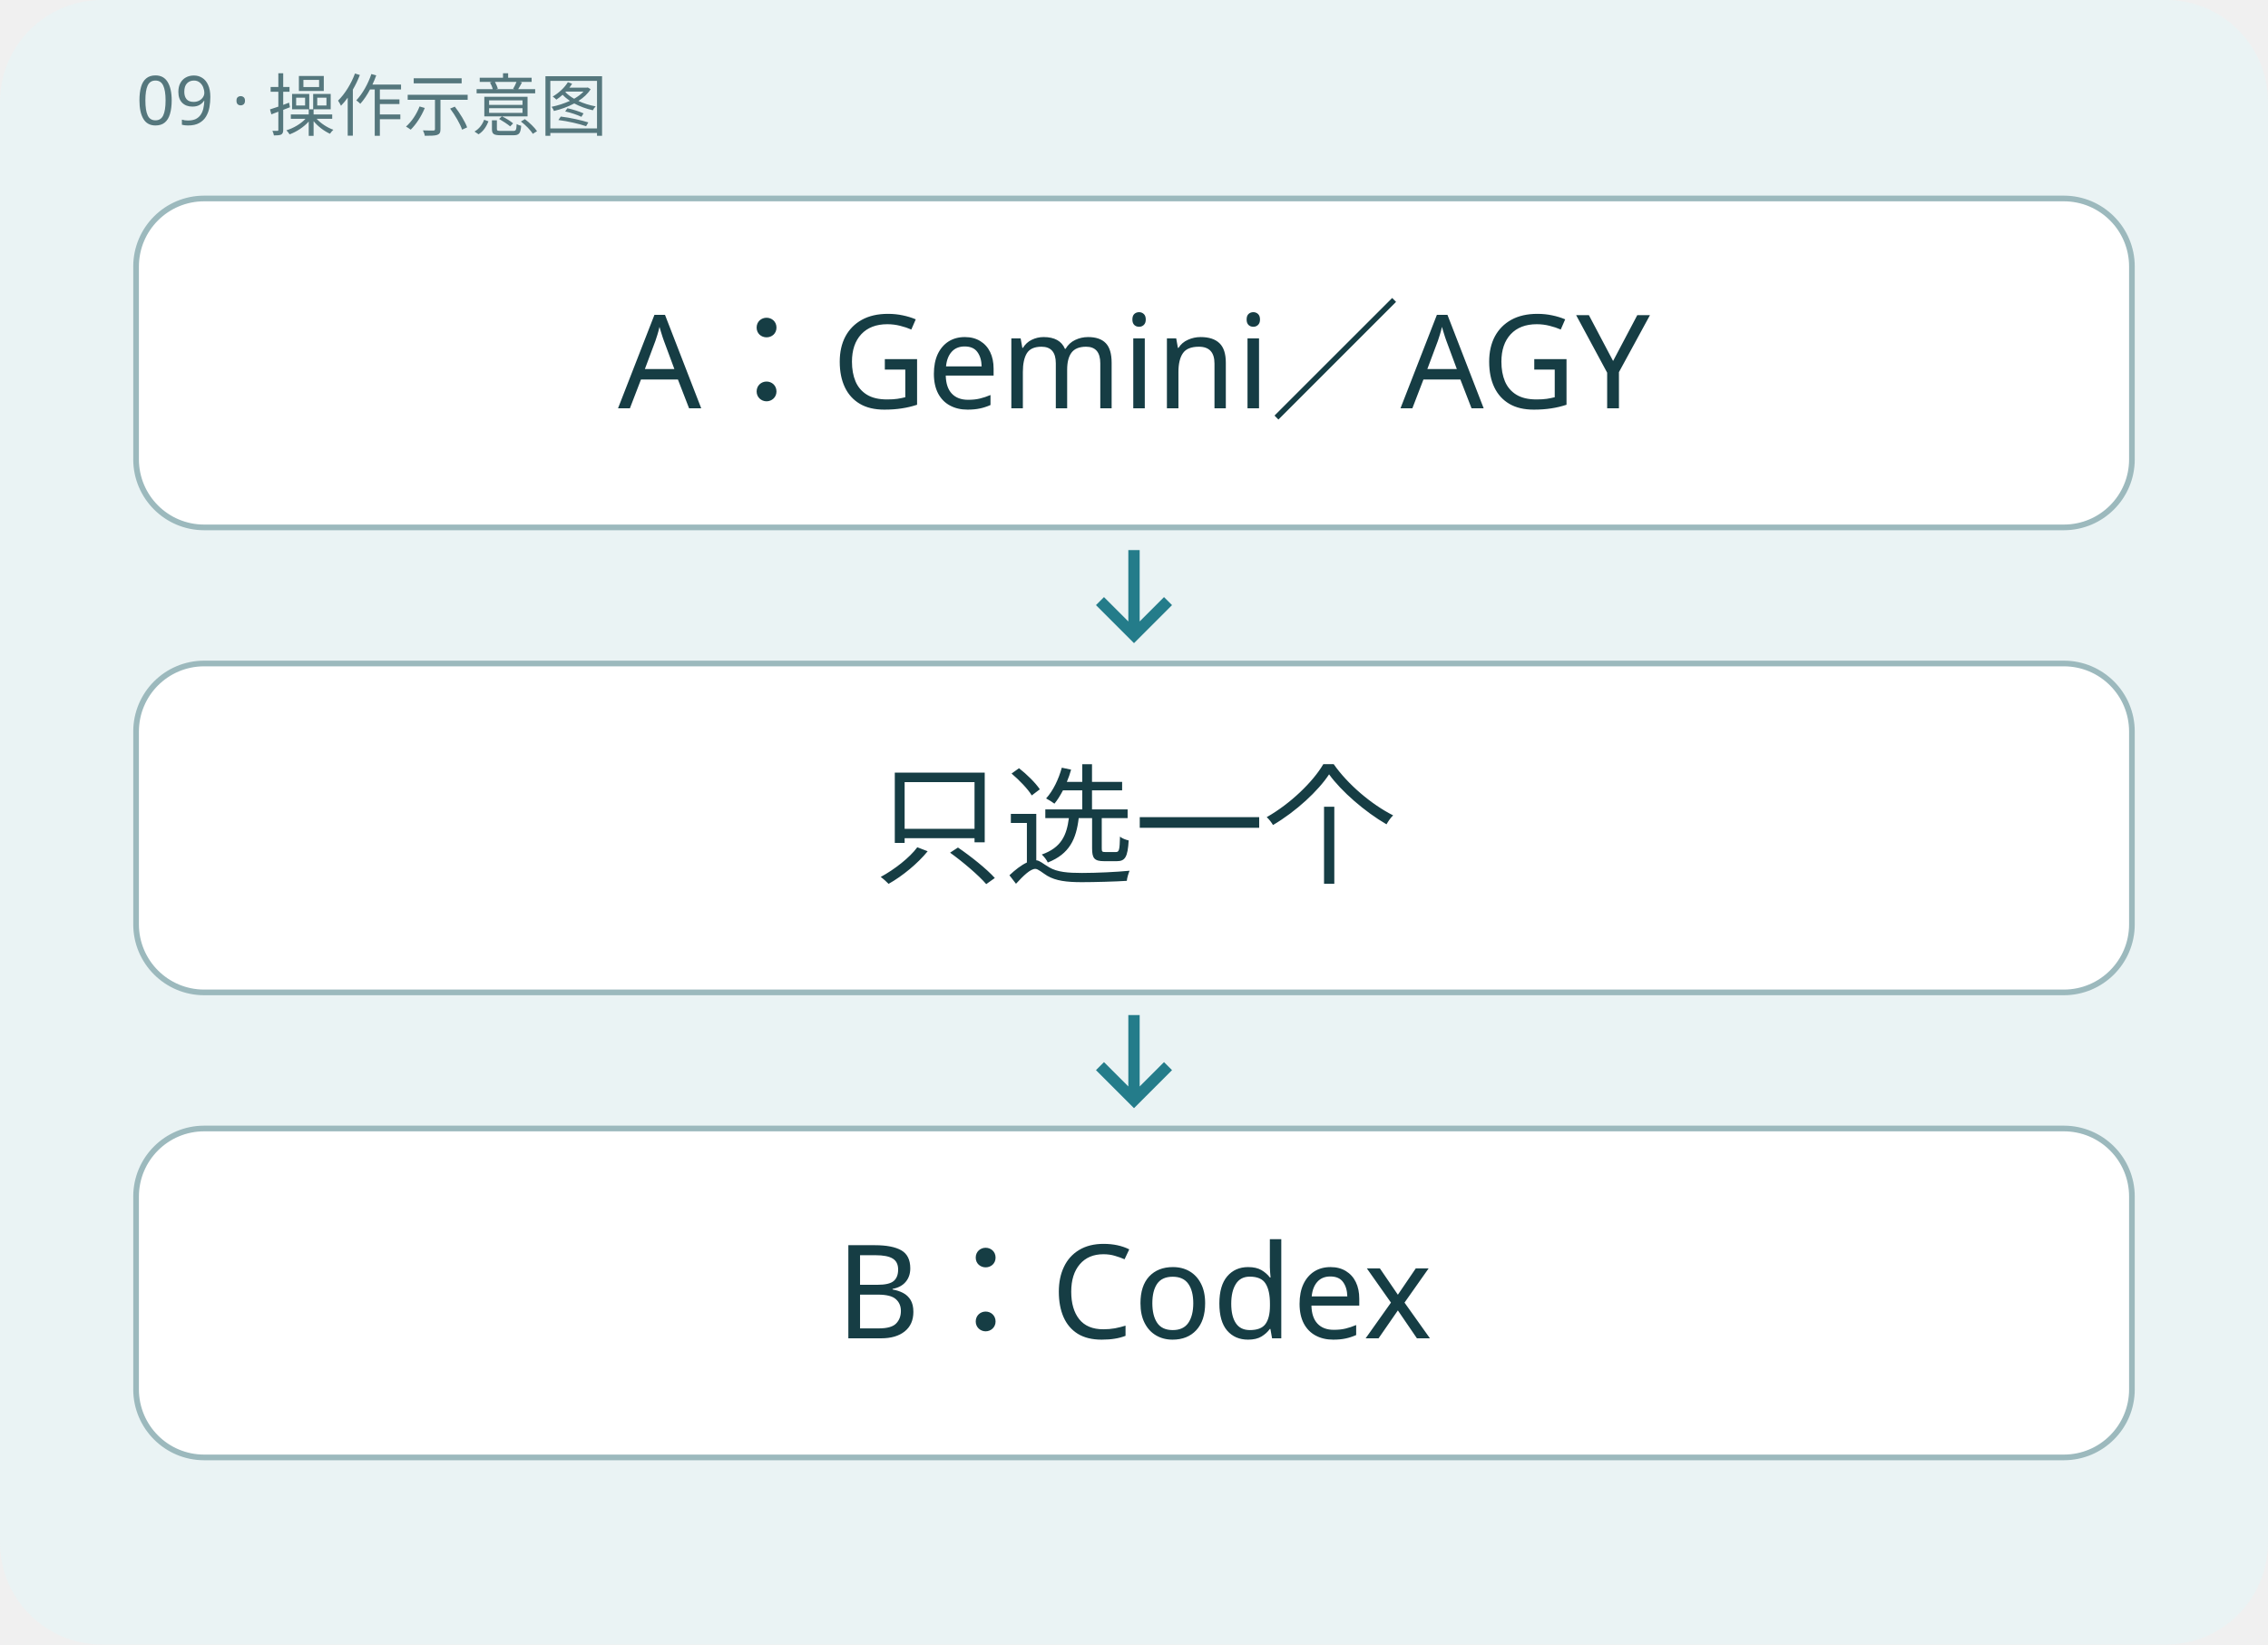
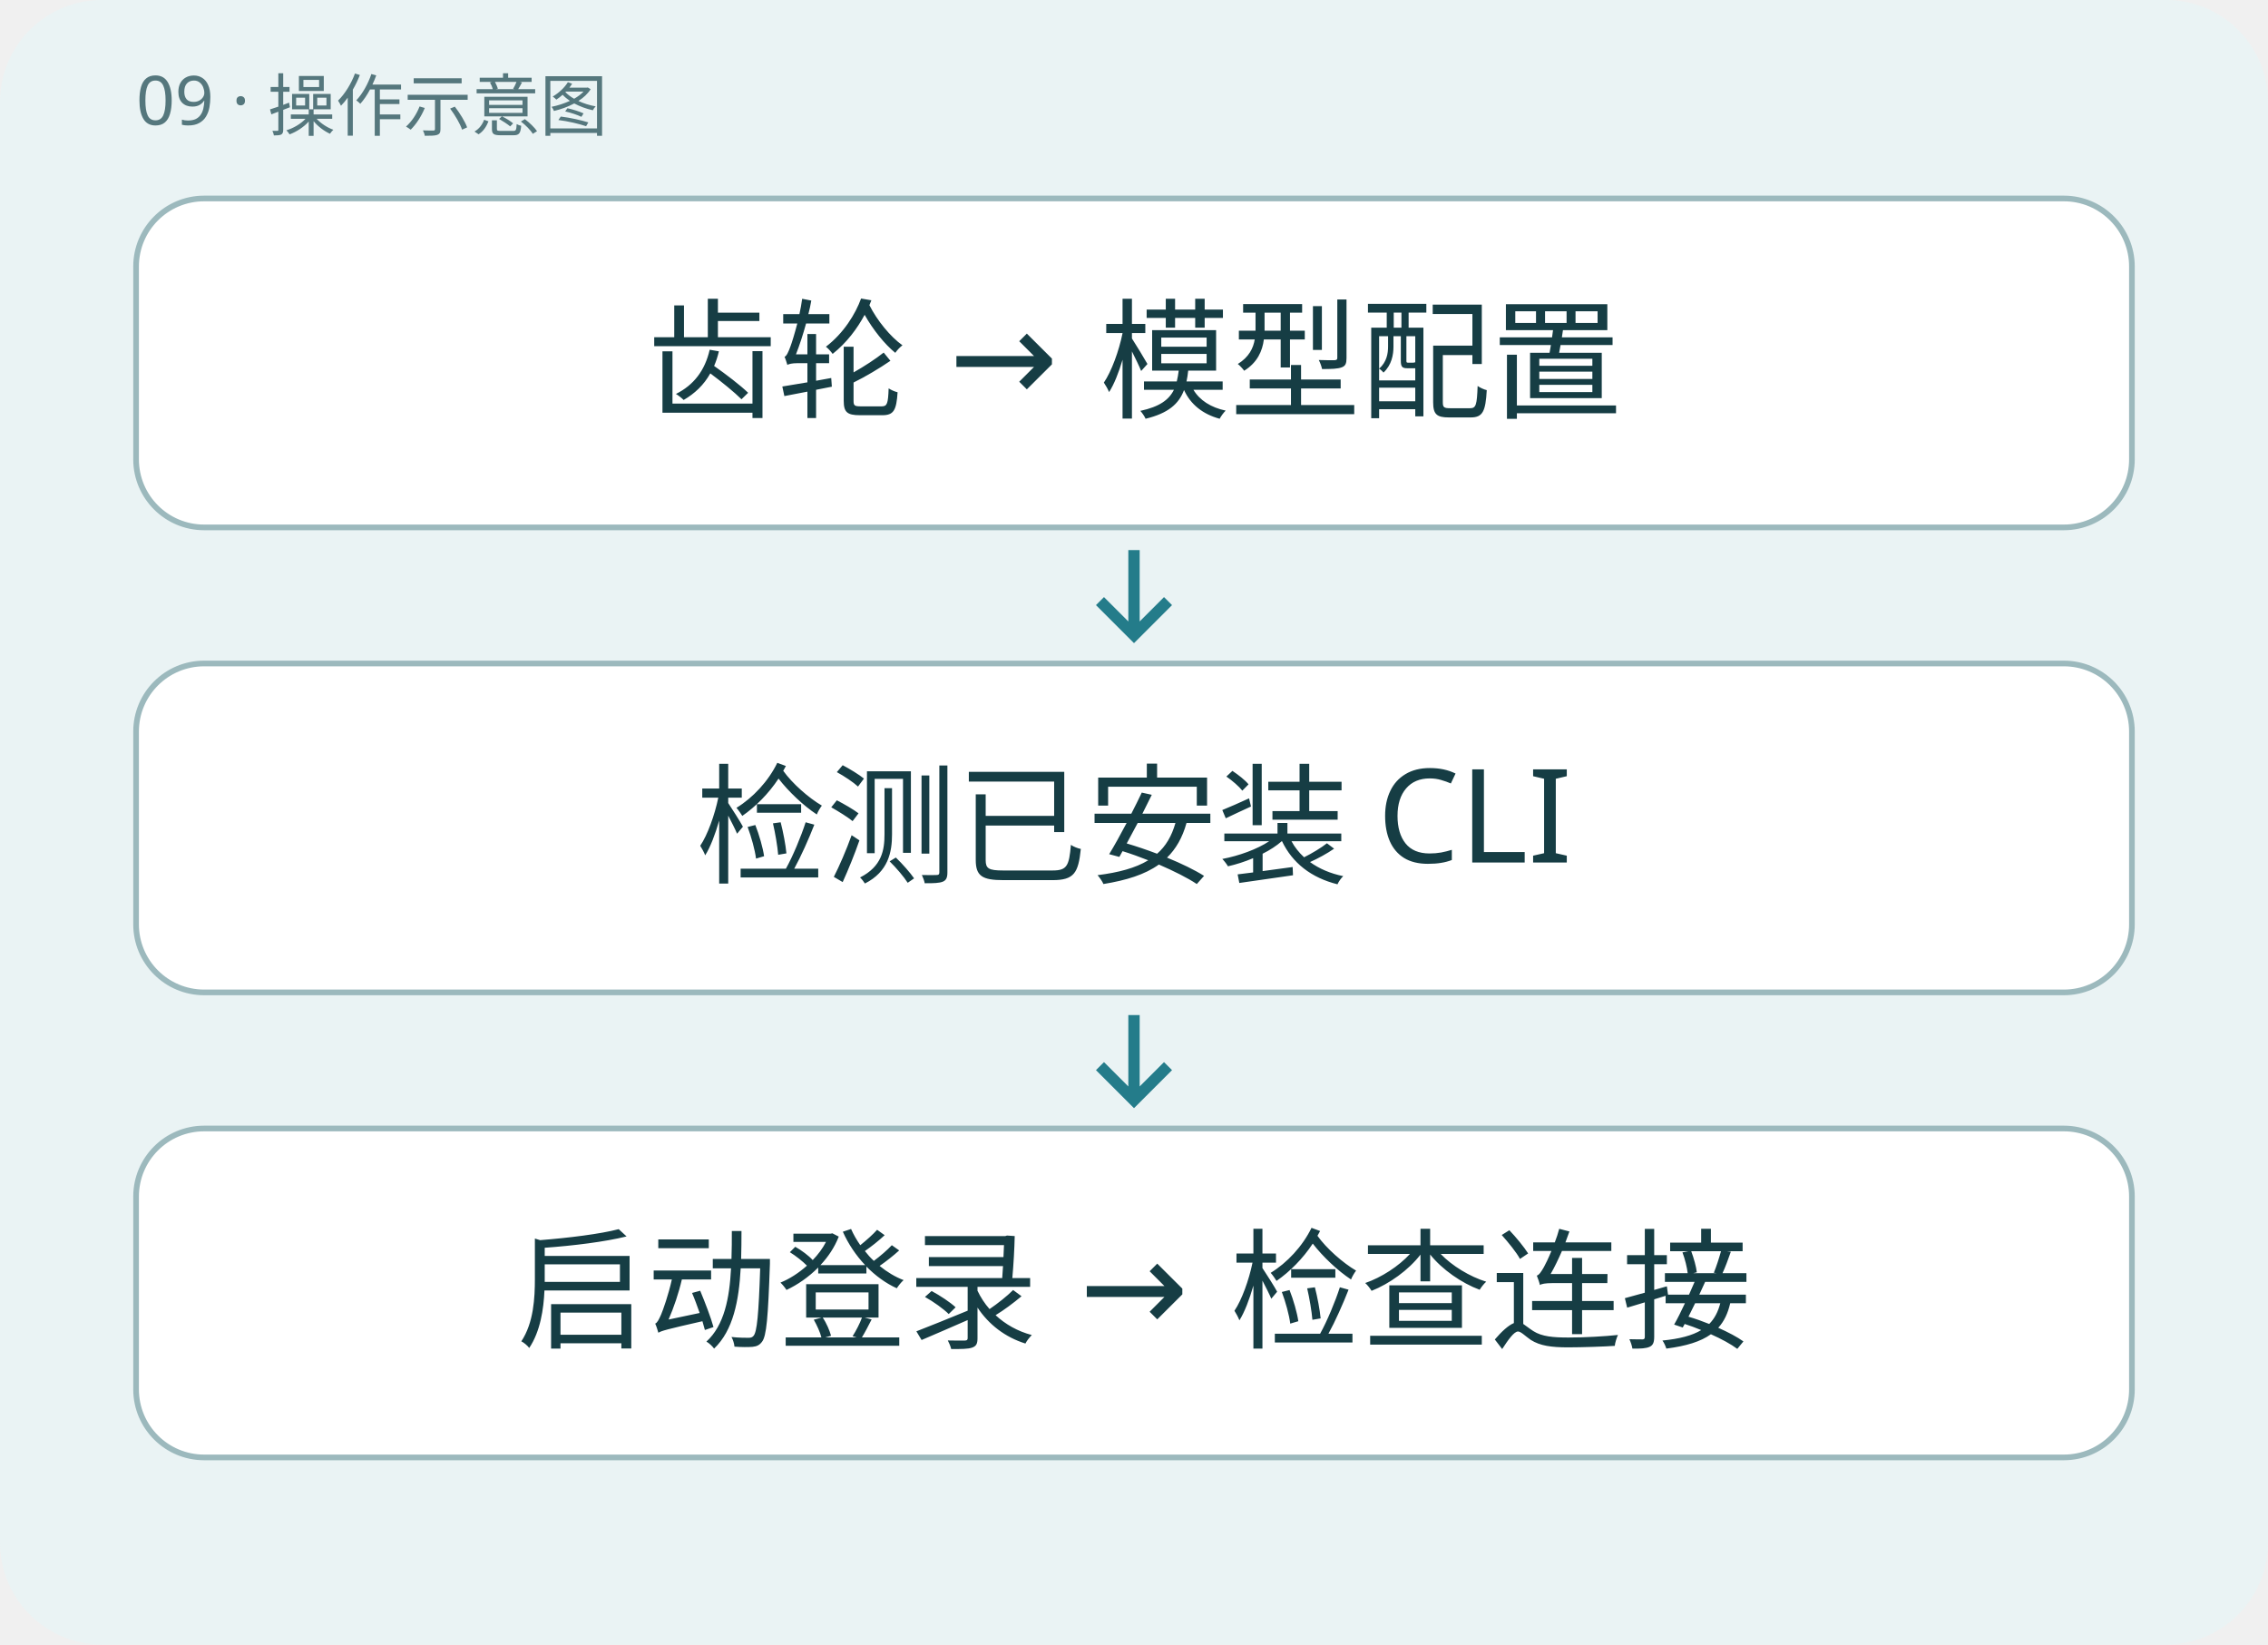
<svg xmlns="http://www.w3.org/2000/svg" viewBox="0 0 400 290" role="img">
  <rect width="400" height="290" rx="18" fill="#eaf3f4" />
  <rect x="24" y="35" width="352" height="58" rx="12" fill="white" stroke="#9cb9bd" />
-   <text x="200" y="72" text-anchor="middle" font-family="Microsoft YaHei,PingFang SC,sans-serif" font-size="23" fill="#163d44">A：Gemini／AGY</text>
+   <text x="200" y="72" text-anchor="middle" font-family="Microsoft YaHei,PingFang SC,sans-serif" font-size="23" fill="#163d44">齿轮 → 模型配置</text>
  <path d="M200 97 v15 m-6 -6 6 6 6 -6" fill="none" stroke="#247c8a" stroke-width="2" />
  <rect x="24" y="117" width="352" height="58" rx="12" fill="white" stroke="#9cb9bd" />
-   <text x="200" y="154" text-anchor="middle" font-family="Microsoft YaHei,PingFang SC,sans-serif" font-size="23" fill="#163d44">只选一个</text>
+   <text x="200" y="154" text-anchor="middle" font-family="Microsoft YaHei,PingFang SC,sans-serif" font-size="23" fill="#163d44">检测已安装 CLI</text>
  <path d="M200 179 v15 m-6 -6 6 6 6 -6" fill="none" stroke="#247c8a" stroke-width="2" />
  <rect x="24" y="199" width="352" height="58" rx="12" fill="white" stroke="#9cb9bd" />
-   <text x="200" y="236" text-anchor="middle" font-family="Microsoft YaHei,PingFang SC,sans-serif" font-size="23" fill="#163d44">B：Codex</text>
+   <text x="200" y="236" text-anchor="middle" font-family="Microsoft YaHei,PingFang SC,sans-serif" font-size="23" fill="#163d44">启动登录 → 检查连接</text>
  <text x="24" y="22" font-family="sans-serif" font-size="12" fill="#55777d">09 · 操作示意图</text>
</svg>
